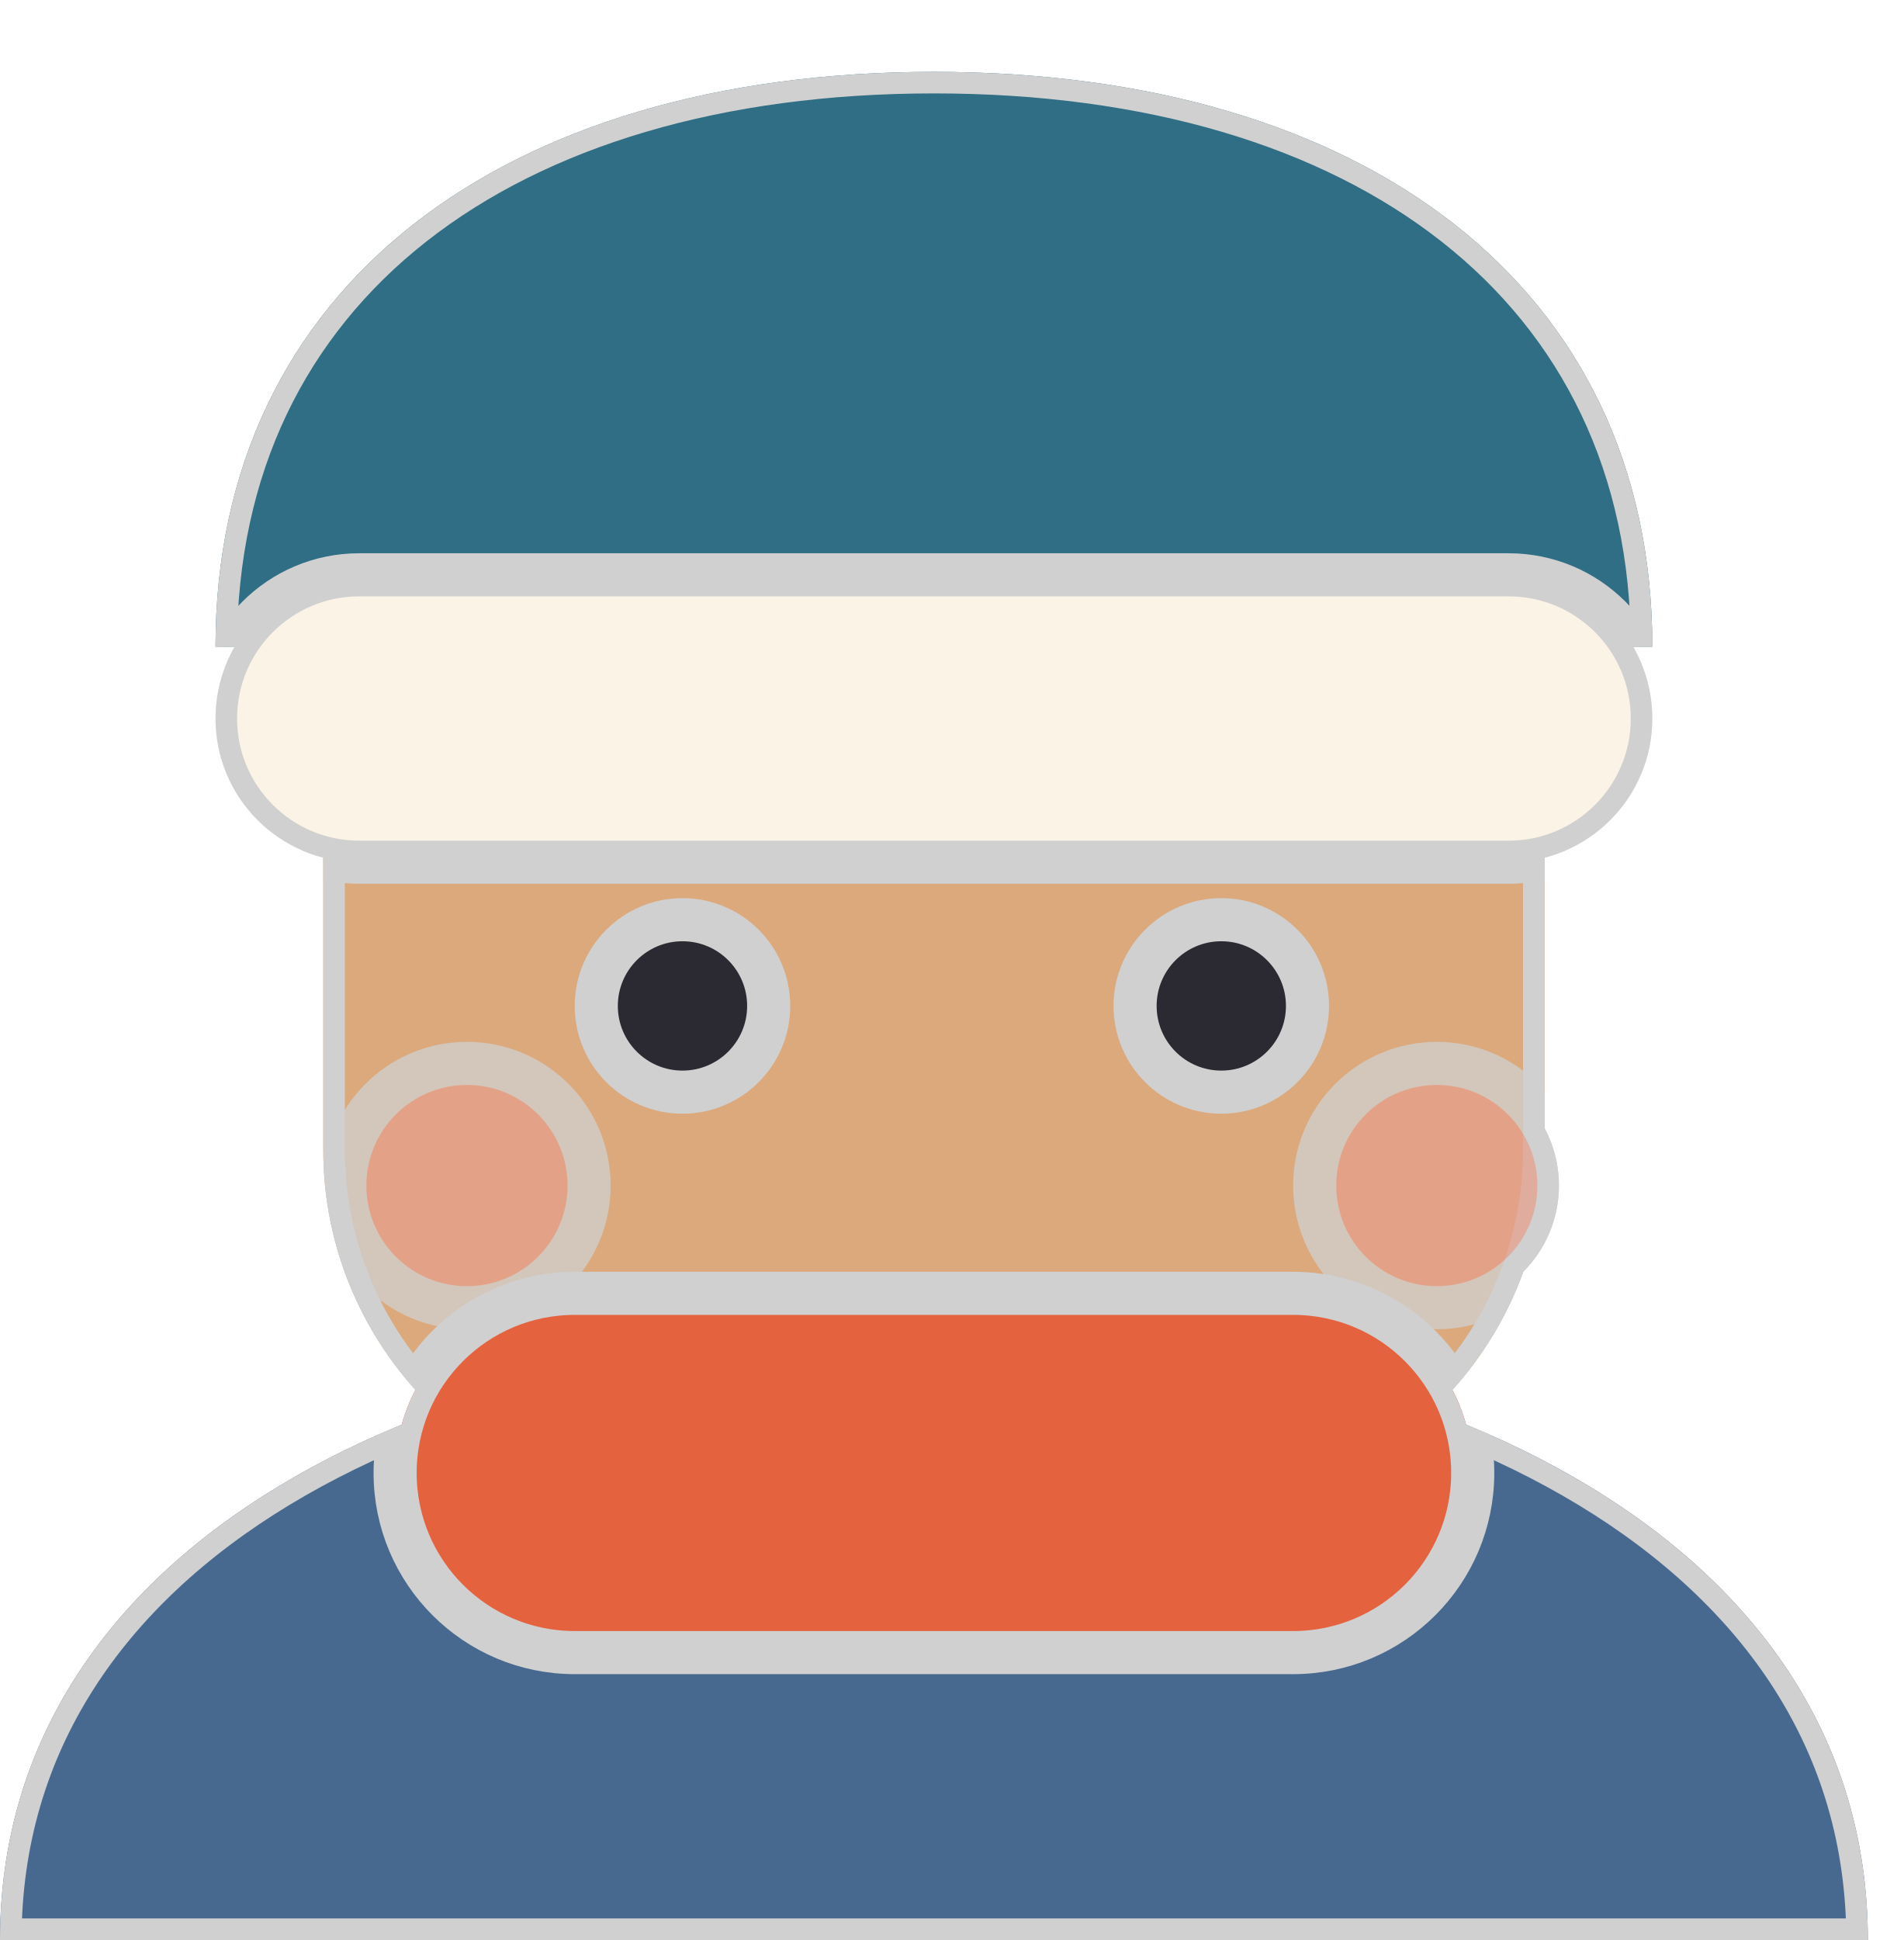
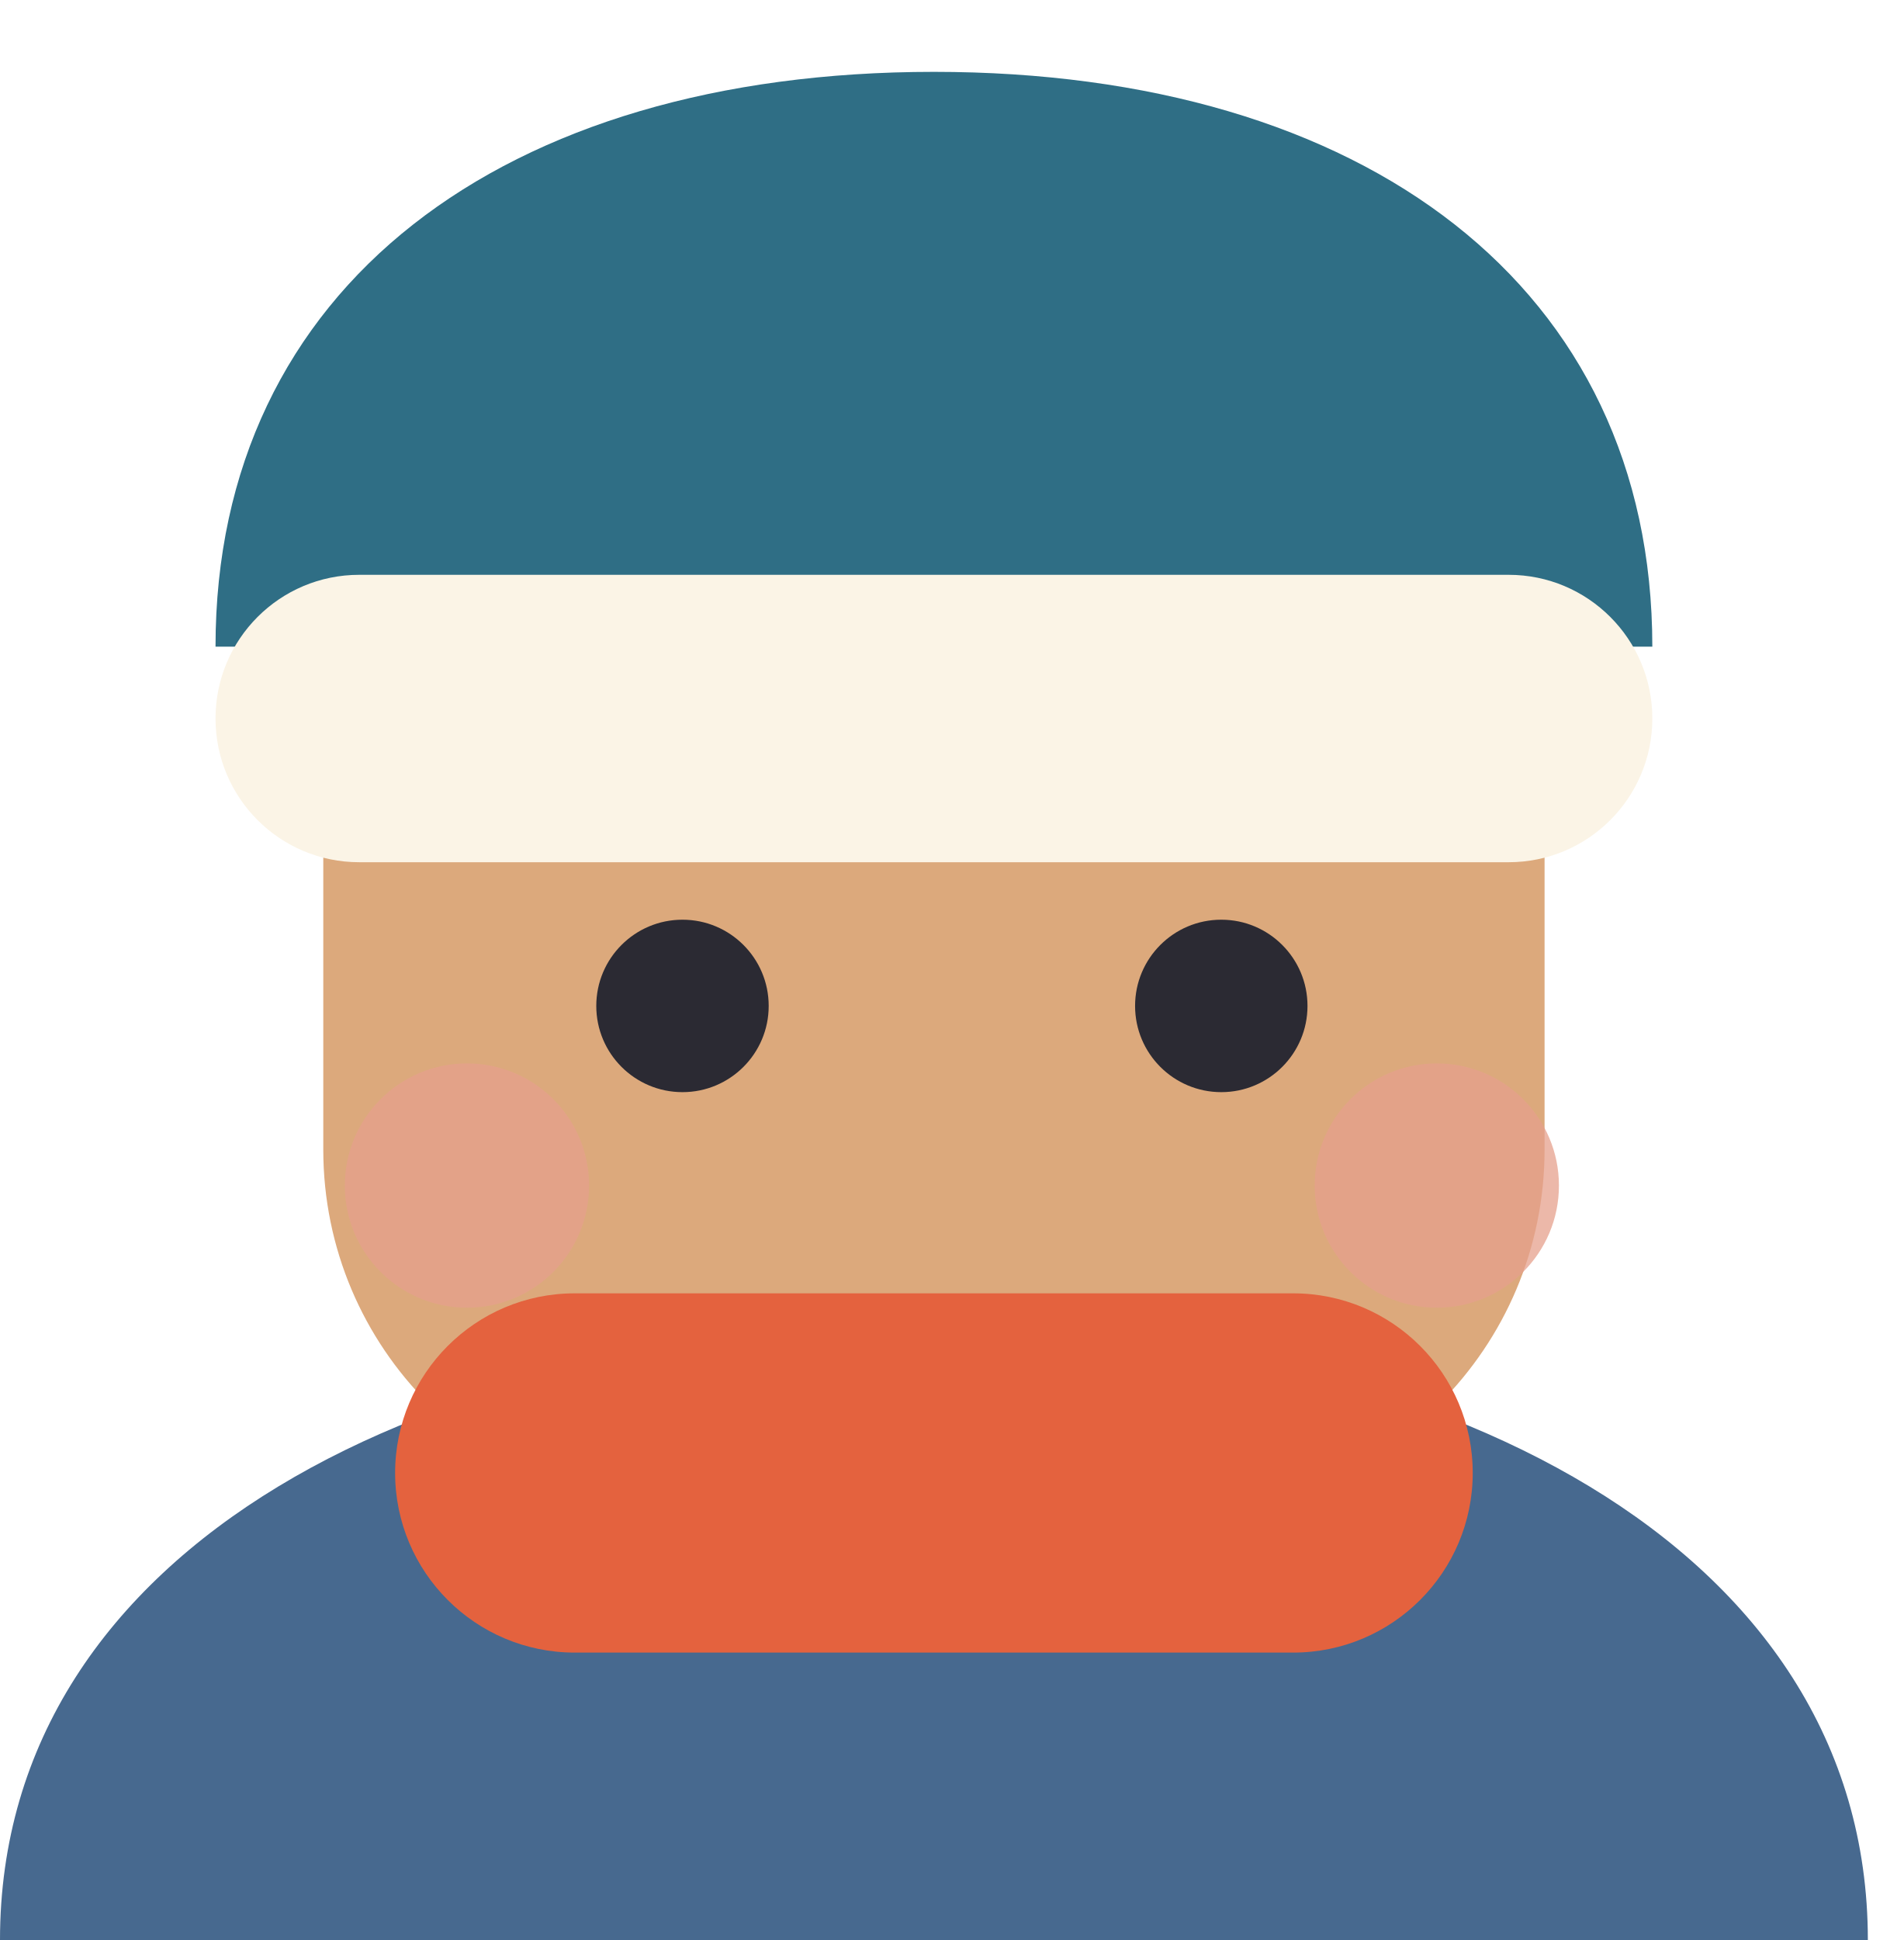
<svg xmlns="http://www.w3.org/2000/svg" width="159" height="162" viewBox="4 0 53 54">
-   <clipPath id="rim_person_man_winter_head_window">
-     <path d="M4 54 C4 43 16 37 30 37 C44 37 56 43 56 54 Z" fill="#47698F" />
-     <rect x="13" y="8" width="34" height="34" rx="10" fill="#DCA97C" />
-     <rect x="15" y="36" width="30" height="10" rx="5" fill="#E4623E" />
-     <path d="M10 18 C10 8 18 2 30 2 C42 2 50 8 50 18 Z" fill="#2F6E85" />
-     <rect x="10" y="16" width="40" height="8" rx="4" fill="#FBF4E6" />
-     <circle cx="23" cy="28" r="2.4" fill="#2B2A33" />
-     <circle cx="38" cy="28" r="2.4" fill="#2B2A33" />
-     <circle cx="17" cy="33" r="3.4" fill="#E6A08C" opacity="0.75" />
-     <circle cx="44" cy="33" r="3.4" fill="#E6A08C" opacity="0.75" />
-   </clipPath>
-   <g clip-path="url(#rim_person_man_winter_head_window)">
-     <path stroke="#d0d0d0" stroke-width="1.2" stroke-linejoin="round" d="M4 54 C4 43 16 37 30 37 C44 37 56 43 56 54 Z" fill="#47698F" />
-     <rect stroke="#d0d0d0" stroke-width="1.2" stroke-linejoin="round" x="13" y="8" width="34" height="34" rx="10" fill="#DCA97C" />
-     <rect stroke="#d0d0d0" stroke-width="1.2" stroke-linejoin="round" x="15" y="36" width="30" height="10" rx="5" fill="#E4623E" />
-     <path stroke="#d0d0d0" stroke-width="1.2" stroke-linejoin="round" d="M10 18 C10 8 18 2 30 2 C42 2 50 8 50 18 Z" fill="#2F6E85" />
-     <rect stroke="#d0d0d0" stroke-width="1.2" stroke-linejoin="round" x="10" y="16" width="40" height="8" rx="4" fill="#FBF4E6" />
-     <circle stroke="#d0d0d0" stroke-width="1.2" stroke-linejoin="round" cx="23" cy="28" r="2.4" fill="#2B2A33" />
-     <circle stroke="#d0d0d0" stroke-width="1.2" stroke-linejoin="round" cx="38" cy="28" r="2.4" fill="#2B2A33" />
-     <circle stroke="#d0d0d0" stroke-width="1.2" stroke-linejoin="round" cx="17" cy="33" r="3.4" fill="#E6A08C" opacity="0.75" />
-     <circle stroke="#d0d0d0" stroke-width="1.2" stroke-linejoin="round" cx="44" cy="33" r="3.4" fill="#E6A08C" opacity="0.75" />
-   </g>
+   <path d="M4 54 C4 43 16 37 30 37 C44 37 56 43 56 54 Z" fill="#47698F" />
+   <rect x="13" y="8" width="34" height="34" rx="10" fill="#DCA97C" />
+   <rect x="15" y="36" width="30" height="10" rx="5" fill="#E4623E" />
+   <path d="M10 18 C10 8 18 2 30 2 C42 2 50 8 50 18 Z" fill="#2F6E85" />
+   <rect x="10" y="16" width="40" height="8" rx="4" fill="#FBF4E6" />
+   <circle cx="23" cy="28" r="2.4" fill="#2B2A33" />
+   <circle cx="38" cy="28" r="2.4" fill="#2B2A33" />
+   <circle cx="17" cy="33" r="3.4" fill="#E6A08C" opacity="0.75" />
+   <circle cx="44" cy="33" r="3.4" fill="#E6A08C" opacity="0.75" />
</svg>
